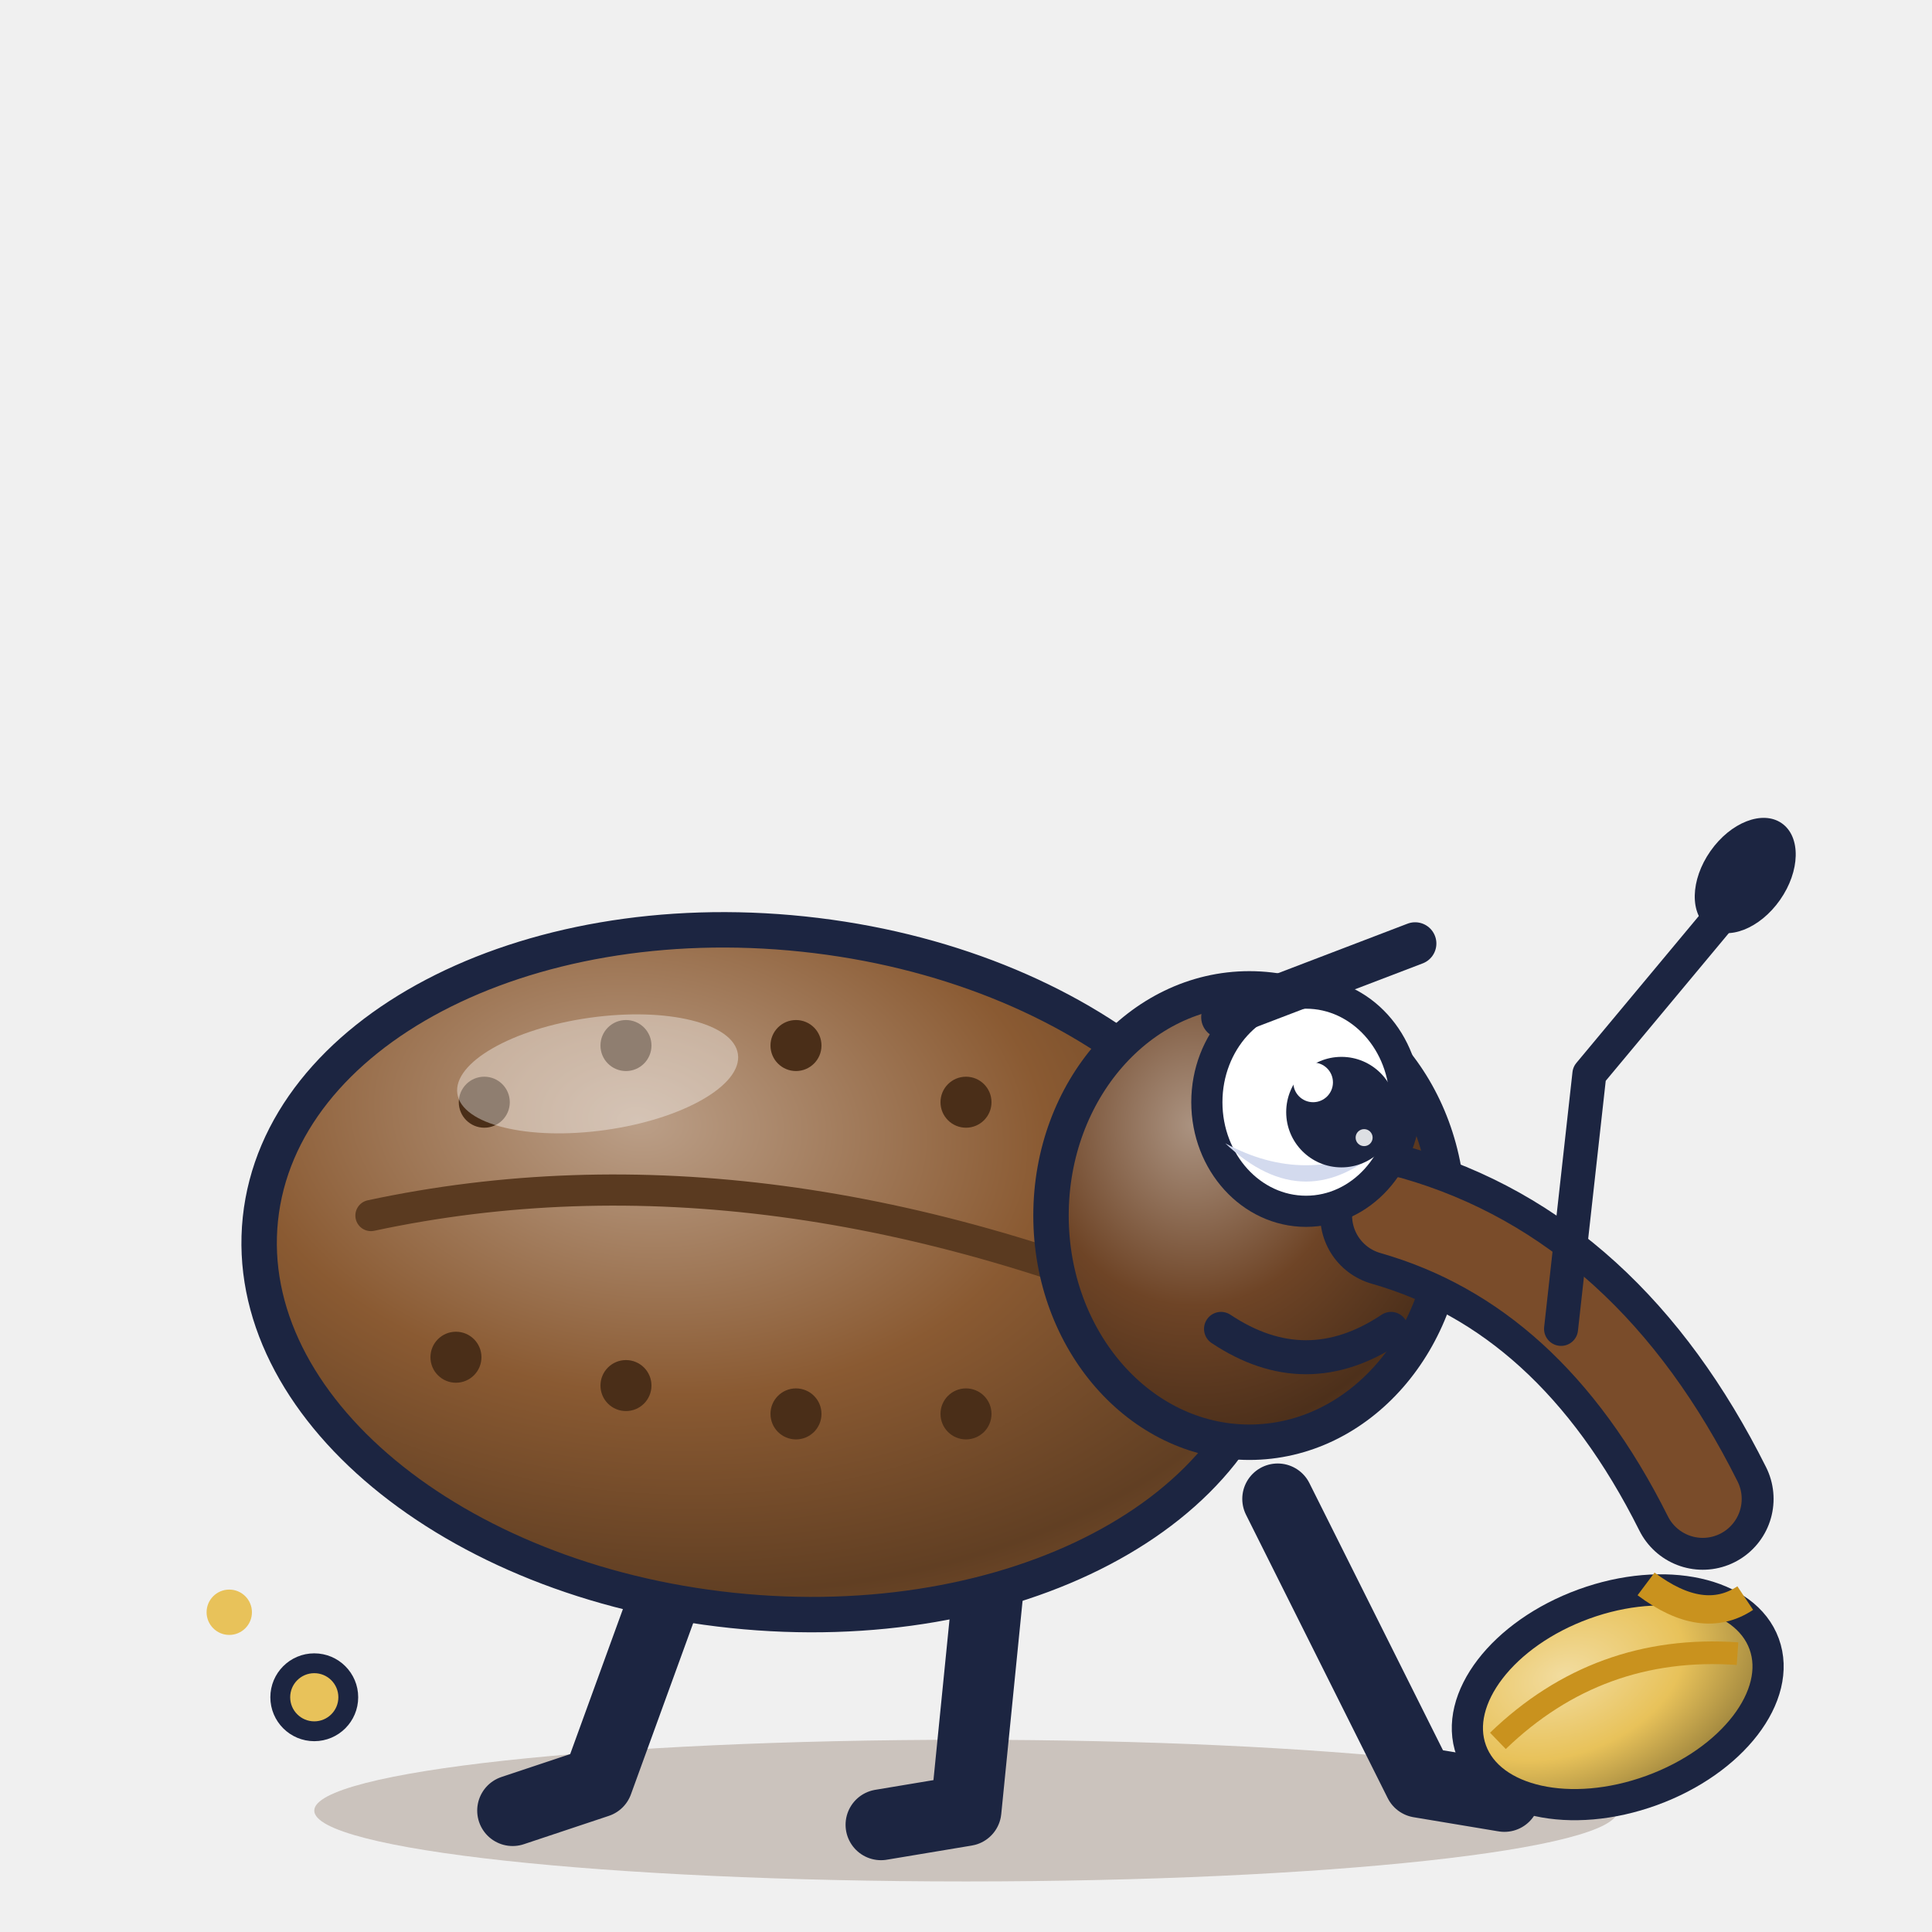
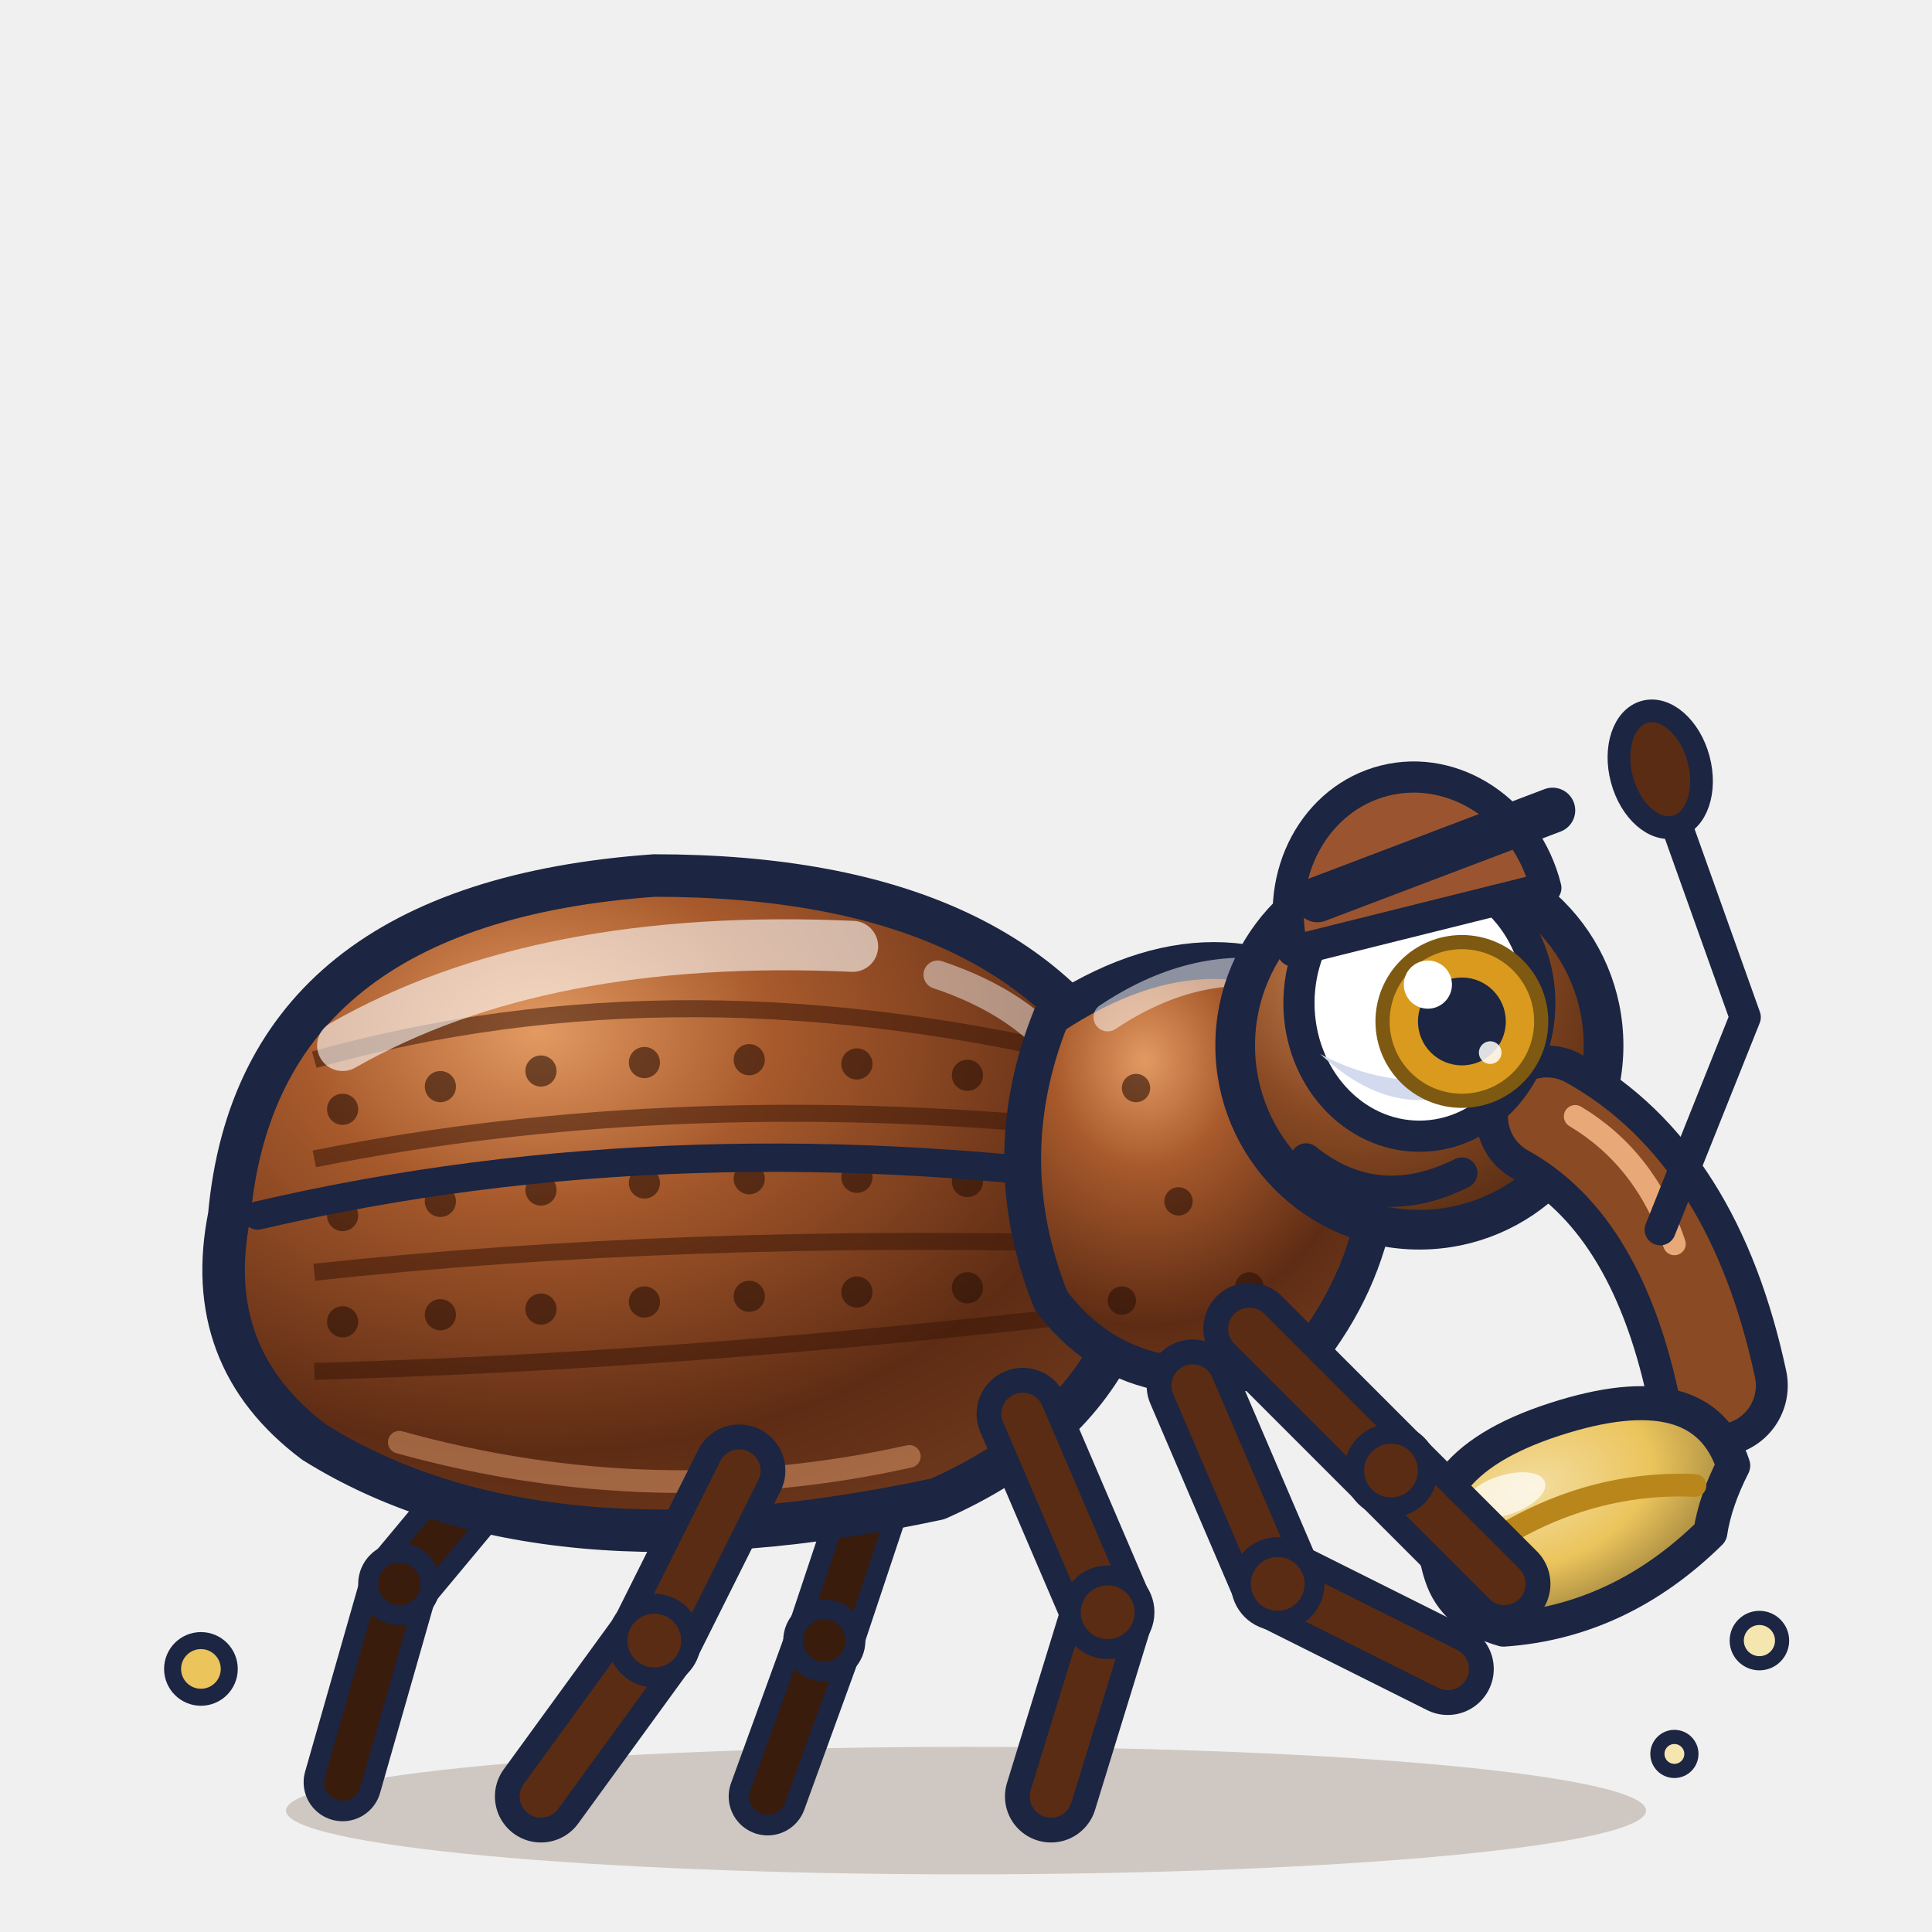
<svg viewBox="0 0 120 120" aria-hidden="true">
  <defs>
-     <radialGradient id="mkornkaefer_0" cx="36%" cy="30%" r="80%">
-       <stop offset="0" stop-color="#bb9f88" />
-       <stop offset=".5" stop-color="#8A5A32" />
-       <stop offset=".86" stop-color="#613f23" />
-       <stop offset="1" stop-color="#774d2b" />
+     <radialGradient id="mkornkaefer_0" cx=".34" cy=".24" r=".85">
+       <stop offset="0" stop-color="#E39A62" />
+       <stop offset="0.3" stop-color="#A85A2C" />
+       <stop offset="0.75" stop-color="#5E2C14" />
+       <stop offset="1" stop-color="#6E3A1E" />
    </radialGradient>
-     <radialGradient id="mkornkaefer_1" cx="36%" cy="30%" r="80%">
-       <stop offset="0" stop-color="#ab9381" />
-       <stop offset=".5" stop-color="#6E4426" />
-       <stop offset=".86" stop-color="#4d301b" />
-       <stop offset="1" stop-color="#5f3a21" />
+     <radialGradient id="mkornkaefer_1" cx=".35" cy=".3" r=".8">
+       <stop offset="0" stop-color="#D08A56" />
+       <stop offset="0.5" stop-color="#8A4A24" />
+       <stop offset="1" stop-color="#4E2810" />
    </radialGradient>
    <radialGradient id="mkornkaefer_2" cx="36%" cy="30%" r="80%">
-       <stop offset="0" stop-color="#f2dc9f" />
-       <stop offset=".5" stop-color="#E8C25A" />
-       <stop offset=".86" stop-color="#a2883f" />
-       <stop offset="1" stop-color="#c8a74d" />
+       <stop offset="0" stop-color="#f3dda0" />
+       <stop offset=".5" stop-color="#EBC45C" />
+       <stop offset=".86" stop-color="#a58940" />
+       <stop offset="1" stop-color="#caa94f" />
    </radialGradient>
  </defs>
  <g transform="translate(7.2 13.9) scale(0.88)">
-     <ellipse cx="60" cy="112" rx="46" ry="5" fill="#5A3A22" opacity=".25" />
-     <path d="M42 88 L34 110 L28 112 M62 92 L60 112 L54 113 M82 90 L92 110 L98 111" fill="none" stroke="#1C2541" stroke-width="5" stroke-linecap="round" stroke-linejoin="round" />
-     <ellipse cx="46" cy="74" rx="36" ry="24" fill="url(#mkornkaefer_0)" stroke="#1C2541" stroke-width="2.50" stroke-linejoin="round" stroke-linecap="round" transform="rotate(6 46 74)" />
-     <path d="M18 70 Q46 64 78 78" fill="none" stroke="#5A3A20" stroke-width="2.2" stroke-linecap="round" />
-     <circle cx="26" cy="62" r="1.8" fill="#4A2E18" />
-     <circle cx="36" cy="58" r="1.8" fill="#4A2E18" />
-     <circle cx="48" cy="58" r="1.8" fill="#4A2E18" />
-     <circle cx="60" cy="62" r="1.8" fill="#4A2E18" />
-     <circle cx="24" cy="80" r="1.8" fill="#4A2E18" />
-     <circle cx="36" cy="82" r="1.8" fill="#4A2E18" />
-     <circle cx="48" cy="84" r="1.8" fill="#4A2E18" />
-     <circle cx="60" cy="84" r="1.8" fill="#4A2E18" />
-     <circle cx="70" cy="72" r="1.8" fill="#4A2E18" />
-     <ellipse cx="34" cy="60" rx="10" ry="4" fill="#fff" opacity=".38" transform="rotate(-8 34 60)" />
-     <ellipse cx="80" cy="70" rx="14" ry="16" fill="url(#mkornkaefer_1)" stroke="#1C2541" stroke-width="2.50" stroke-linejoin="round" stroke-linecap="round" />
-     <path d="M90 70 Q104 74 112 90" fill="none" stroke="#1C2541" stroke-width="10" stroke-linecap="round" />
-     <path d="M90 70 Q104 74 112 90" fill="none" stroke="#7A4C2A" stroke-width="5.5" stroke-linecap="round" />
-     <path d="M102 78 L104 60 L114 48" fill="none" stroke="#1C2541" stroke-width="2.40" stroke-linejoin="round" stroke-linecap="round" />
-     <ellipse cx="115" cy="46" rx="3" ry="4.5" fill="#1C2541" transform="rotate(35 115 46)" />
-     <ellipse cx="84" cy="62" rx="7" ry="7.7" fill="#fff" stroke="#1C2541" stroke-width="2.20" stroke-linejoin="round" stroke-linecap="round" />
-     <path d="M78.3 64.9 Q84 70.3 89.7 64.9 Q84 68 78.3 64.9 Z" fill="#D3DAEE" />
-     <circle cx="86.5" cy="62.7" r="3.9" fill="#1C2541" />
-     <circle cx="84.5" cy="60.6" r="1.4" fill="#fff" />
-     <circle cx="88.1" cy="64.5" r="0.6" fill="#fff" opacity=".85" />
-     <path d="M91.7 50.8 L78.1 56" fill="none" stroke="#1C2541" stroke-width="3" stroke-linecap="round" />
-     <path d="M78 78 Q84 82 90 78" fill="none" stroke="#1C2541" stroke-width="2.40" stroke-linejoin="round" stroke-linecap="round" />
-     <g transform="rotate(-20 106 104)">
-       <ellipse cx="106" cy="104" rx="11" ry="7" fill="url(#mkornkaefer_2)" stroke="#1C2541" stroke-width="2.20" stroke-linejoin="round" stroke-linecap="round" />
-       <path d="M97 104 Q106 100 115 104" fill="none" stroke="#C9921E" stroke-width="1.6" />
+     <ellipse cx="60" cy="112" rx="48" ry="4.5" fill="#5A3A22" opacity=".22" />
+     <path d="M30 84 L20 96 L16 110" fill="none" stroke="#1C2541" stroke-width="5.5" stroke-linecap="round" stroke-linejoin="round" />
+     <path d="M30 84 L20 96 L16 110" fill="none" stroke="#3A1C0C" stroke-width="2.6" stroke-linecap="round" stroke-linejoin="round" />
+     <circle cx="20" cy="96" r="2.2" fill="#3A1C0C" stroke="#1C2541" stroke-width="1.40" stroke-linejoin="round" stroke-linecap="round" />
+     <path d="M54 88 L50 100 L46 111" fill="none" stroke="#1C2541" stroke-width="5.5" stroke-linecap="round" stroke-linejoin="round" />
+     <path d="M54 88 L50 100 L46 111" fill="none" stroke="#3A1C0C" stroke-width="2.6" stroke-linecap="round" stroke-linejoin="round" />
+     <circle cx="50" cy="100" r="2.2" fill="#3A1C0C" stroke="#1C2541" stroke-width="1.40" stroke-linejoin="round" stroke-linecap="round" />
+     <path d="M8 70 Q10 48 38 46 Q64 46 72 62 Q76 82 58 90 Q30 96 14 86 Q6 80 8 70 Z" fill="url(#mkornkaefer_0)" stroke="#1C2541" stroke-width="3.00" stroke-linejoin="round" stroke-linecap="round" />
+     <path d="M14 59 Q40 51.7 70 59.2" fill="none" stroke="#3A1608" stroke-width="1.2" opacity=".55" />
+     <path d="M14 66 Q40 60.8 70 64" fill="none" stroke="#3A1608" stroke-width="1.2" opacity=".55" />
+     <path d="M14 74 Q40 71.2 70 72" fill="none" stroke="#3A1608" stroke-width="1.2" opacity=".55" />
+     <path d="M14 81 Q40 80.3 70 76.8" fill="none" stroke="#3A1608" stroke-width="1.2" opacity=".55" />
+     <circle cx="16" cy="62.5" r="1.1" fill="#2A1006" opacity=".6" />
+     <circle cx="22.9" cy="60.9" r="1.1" fill="#2A1006" opacity=".6" />
+     <circle cx="30" cy="59.8" r="1.1" fill="#2A1006" opacity=".6" />
+     <circle cx="37.3" cy="59.2" r="1.1" fill="#2A1006" opacity=".6" />
+     <circle cx="44.7" cy="59" r="1.1" fill="#2A1006" opacity=".6" />
+     <circle cx="52.3" cy="59.3" r="1.1" fill="#2A1006" opacity=".6" />
+     <circle cx="60.1" cy="60.1" r="1.1" fill="#2A1006" opacity=".6" />
+     <circle cx="68" cy="61.3" r="1.1" fill="#2A1006" opacity=".6" />
+     <circle cx="16" cy="70" r="1.1" fill="#2A1006" opacity=".6" />
+     <circle cx="22.9" cy="69" r="1.1" fill="#2A1006" opacity=".6" />
+     <circle cx="30" cy="68.2" r="1.1" fill="#2A1006" opacity=".6" />
+     <circle cx="37.3" cy="67.7" r="1.1" fill="#2A1006" opacity=".6" />
+     <circle cx="44.7" cy="67.4" r="1.1" fill="#2A1006" opacity=".6" />
+     <circle cx="52.3" cy="67.3" r="1.1" fill="#2A1006" opacity=".6" />
+     <circle cx="60.1" cy="67.6" r="1.1" fill="#2A1006" opacity=".6" />
+     <circle cx="68" cy="68" r="1.1" fill="#2A1006" opacity=".6" />
+     <circle cx="16" cy="77.5" r="1.1" fill="#2A1006" opacity=".6" />
+     <circle cx="22.9" cy="77" r="1.1" fill="#2A1006" opacity=".6" />
+     <circle cx="30" cy="76.6" r="1.1" fill="#2A1006" opacity=".6" />
+     <circle cx="37.3" cy="76.1" r="1.1" fill="#2A1006" opacity=".6" />
+     <circle cx="44.7" cy="75.7" r="1.1" fill="#2A1006" opacity=".6" />
+     <circle cx="52.3" cy="75.4" r="1.1" fill="#2A1006" opacity=".6" />
+     <circle cx="60.1" cy="75.1" r="1.1" fill="#2A1006" opacity=".6" />
+     <circle cx="68" cy="74.8" r="1.1" fill="#2A1006" opacity=".6" />
+     <path d="M10 70 Q40 63 74 68" fill="none" stroke="#1C2541" stroke-width="2.00" stroke-linejoin="round" stroke-linecap="round" />
+     <path d="M16 58 Q30 50 52 51" fill="none" stroke="#fff" stroke-width="3.6" stroke-linecap="round" opacity=".6" />
+     <path d="M58 53 Q64 55 67 59" fill="none" stroke="#fff" stroke-width="2" stroke-linecap="round" opacity=".45" />
+     <path d="M20 86 Q38 91 56 87" fill="none" stroke="#F0A878" stroke-width="1.6" stroke-linecap="round" opacity=".45" />
+     <path d="M44 88 L38 100 L30 111" fill="none" stroke="#1C2541" stroke-width="6.5" stroke-linecap="round" stroke-linejoin="round" />
+     <path d="M44 88 L38 100 L30 111" fill="none" stroke="#5A2C14" stroke-width="3" stroke-linecap="round" stroke-linejoin="round" />
+     <circle cx="38" cy="100" r="2.6" fill="#5A2C14" stroke="#1C2541" stroke-width="1.40" stroke-linejoin="round" stroke-linecap="round" />
+     <path d="M64 84 L70 98 L66 111" fill="none" stroke="#1C2541" stroke-width="6.5" stroke-linecap="round" stroke-linejoin="round" />
+     <path d="M64 84 L70 98 L66 111" fill="none" stroke="#5A2C14" stroke-width="3" stroke-linecap="round" stroke-linejoin="round" />
+     <circle cx="70" cy="98" r="2.6" fill="#5A2C14" stroke="#1C2541" stroke-width="1.40" stroke-linejoin="round" stroke-linecap="round" />
+     <path d="M66 56 Q78 48 88 56 Q92 70 84 80 Q72 84 66 76 Q62 66 66 56 Z" fill="url(#mkornkaefer_0)" stroke="#1C2541" stroke-width="2.60" stroke-linejoin="round" stroke-linecap="round" />
+     <circle cx="72" cy="61" r="1" fill="#2A1006" opacity=".6" />
+     <circle cx="79" cy="58" r="1" fill="#2A1006" opacity=".6" />
+     <circle cx="75" cy="69" r="1" fill="#2A1006" opacity=".6" />
+     <circle cx="83" cy="66" r="1" fill="#2A1006" opacity=".6" />
+     <circle cx="71" cy="76" r="1" fill="#2A1006" opacity=".6" />
+     <circle cx="80" cy="75" r="1" fill="#2A1006" opacity=".6" />
+     <path d="M70 56 Q76 52 82 53" fill="none" stroke="#fff" stroke-width="2" stroke-linecap="round" opacity=".5" />
+     <circle cx="92" cy="58" r="13" fill="url(#mkornkaefer_1)" stroke="#1C2541" stroke-width="2.80" stroke-linejoin="round" stroke-linecap="round" />
+     <path d="M101 63 Q110 68 113 82" fill="none" stroke="#1C2541" stroke-width="10" stroke-linecap="round" />
+     <path d="M101 63 Q110 68 113 82" fill="none" stroke="#8A4A24" stroke-width="5.5" stroke-linecap="round" />
+     <path d="M103 63 Q108 66 110 72" fill="none" stroke="#E8A878" stroke-width="1.6" stroke-linecap="round" />
+     <path d="M109 71 L115 56 L110 42" fill="none" stroke="#1C2541" stroke-width="2.20" stroke-linejoin="round" stroke-linecap="round" />
+     <ellipse cx="109" cy="38.5" rx="2.8" ry="4.2" fill="#5A2C14" stroke="#1C2541" stroke-width="1.60" stroke-linejoin="round" stroke-linecap="round" transform="rotate(-15 109 38.5)" />
+     <g transform="rotate(-18 104 92)">
+       <path d="M93 92 Q93 84 104 84 Q115 84 115 91 Q113 93 112 95 Q104 99 96 97 Q93 95 93 92 Z" fill="url(#mkornkaefer_2)" stroke="#1C2541" stroke-width="2.40" stroke-linejoin="round" stroke-linecap="round" />
+       <path d="M95 91.5 Q104 88.5 112 91.5" fill="none" stroke="#B8861A" stroke-width="1.6" stroke-linecap="round" />
+       <ellipse cx="99" cy="88" rx="3" ry="1.4" fill="#fff" opacity=".7" />
    </g>
-     <path d="M108 96 Q112 99 115 97" fill="none" stroke="#C9921E" stroke-width="2" />
-     <circle cx="14" cy="104" r="2.4" fill="#E8C25A" stroke="#1C2541" stroke-width="1.40" stroke-linejoin="round" stroke-linecap="round" />
-     <circle cx="8" cy="98" r="1.6" fill="#E8C25A" />
+     <path d="M80 78 L90 88 L98 96" fill="none" stroke="#1C2541" stroke-width="6.5" stroke-linecap="round" stroke-linejoin="round" />
+     <path d="M80 78 L90 88 L98 96" fill="none" stroke="#5A2C14" stroke-width="3" stroke-linecap="round" stroke-linejoin="round" />
+     <circle cx="90" cy="88" r="2.6" fill="#5A2C14" stroke="#1C2541" stroke-width="1.40" stroke-linejoin="round" stroke-linecap="round" />
+     <path d="M76 82 L82 96 L94 102" fill="none" stroke="#1C2541" stroke-width="6.5" stroke-linecap="round" stroke-linejoin="round" />
+     <path d="M76 82 L82 96 L94 102" fill="none" stroke="#5A2C14" stroke-width="3" stroke-linecap="round" stroke-linejoin="round" />
+     <circle cx="82" cy="96" r="2.6" fill="#5A2C14" stroke="#1C2541" stroke-width="1.40" stroke-linejoin="round" stroke-linecap="round" />
+     <ellipse cx="92" cy="55" rx="8.5" ry="9.4" fill="#fff" stroke="#1C2541" stroke-width="2.20" stroke-linejoin="round" stroke-linecap="round" />
+     <path d="M85 58.6 Q92 65.1 99 58.6 Q92 62.3 85 58.6 Z" fill="#D3DAEE" />
+     <circle cx="95" cy="56.3" r="5.6" fill="#D99A1E" stroke="#7e5911" stroke-width="1" />
+     <circle cx="95" cy="56.3" r="3.1" fill="#1C2541" />
+     <circle cx="92.6" cy="53.7" r="1.7" fill="#fff" />
+     <circle cx="97" cy="58.5" r="0.8" fill="#fff" opacity=".85" />
+     <path d="M82.8 49.1 A9.2 10.1 0 0 1 101.2 49.1 Z" fill="#9A5530" stroke="#1C2541" stroke-width="2.20" stroke-linejoin="round" stroke-linecap="round" transform="rotate(-14 92 49.1)" />
+     <path d="M101.4 41.4 L84.8 47.7" fill="none" stroke="#1C2541" stroke-width="3.2" stroke-linecap="round" />
+     <path d="M84 66 Q89 70 95 67" fill="none" stroke="#1C2541" stroke-width="2.20" stroke-linejoin="round" stroke-linecap="round" />
+     <circle cx="116" cy="100" r="1.6" fill="#F5E6B0" stroke="#1C2541" stroke-width="1.00" stroke-linejoin="round" stroke-linecap="round" />
+     <circle cx="110" cy="108" r="1.2" fill="#F5E6B0" stroke="#1C2541" stroke-width="1.00" stroke-linejoin="round" stroke-linecap="round" />
+     <circle cx="6" cy="102" r="2" fill="#EBC45C" stroke="#1C2541" stroke-width="1.20" stroke-linejoin="round" stroke-linecap="round" />
  </g>
</svg>
